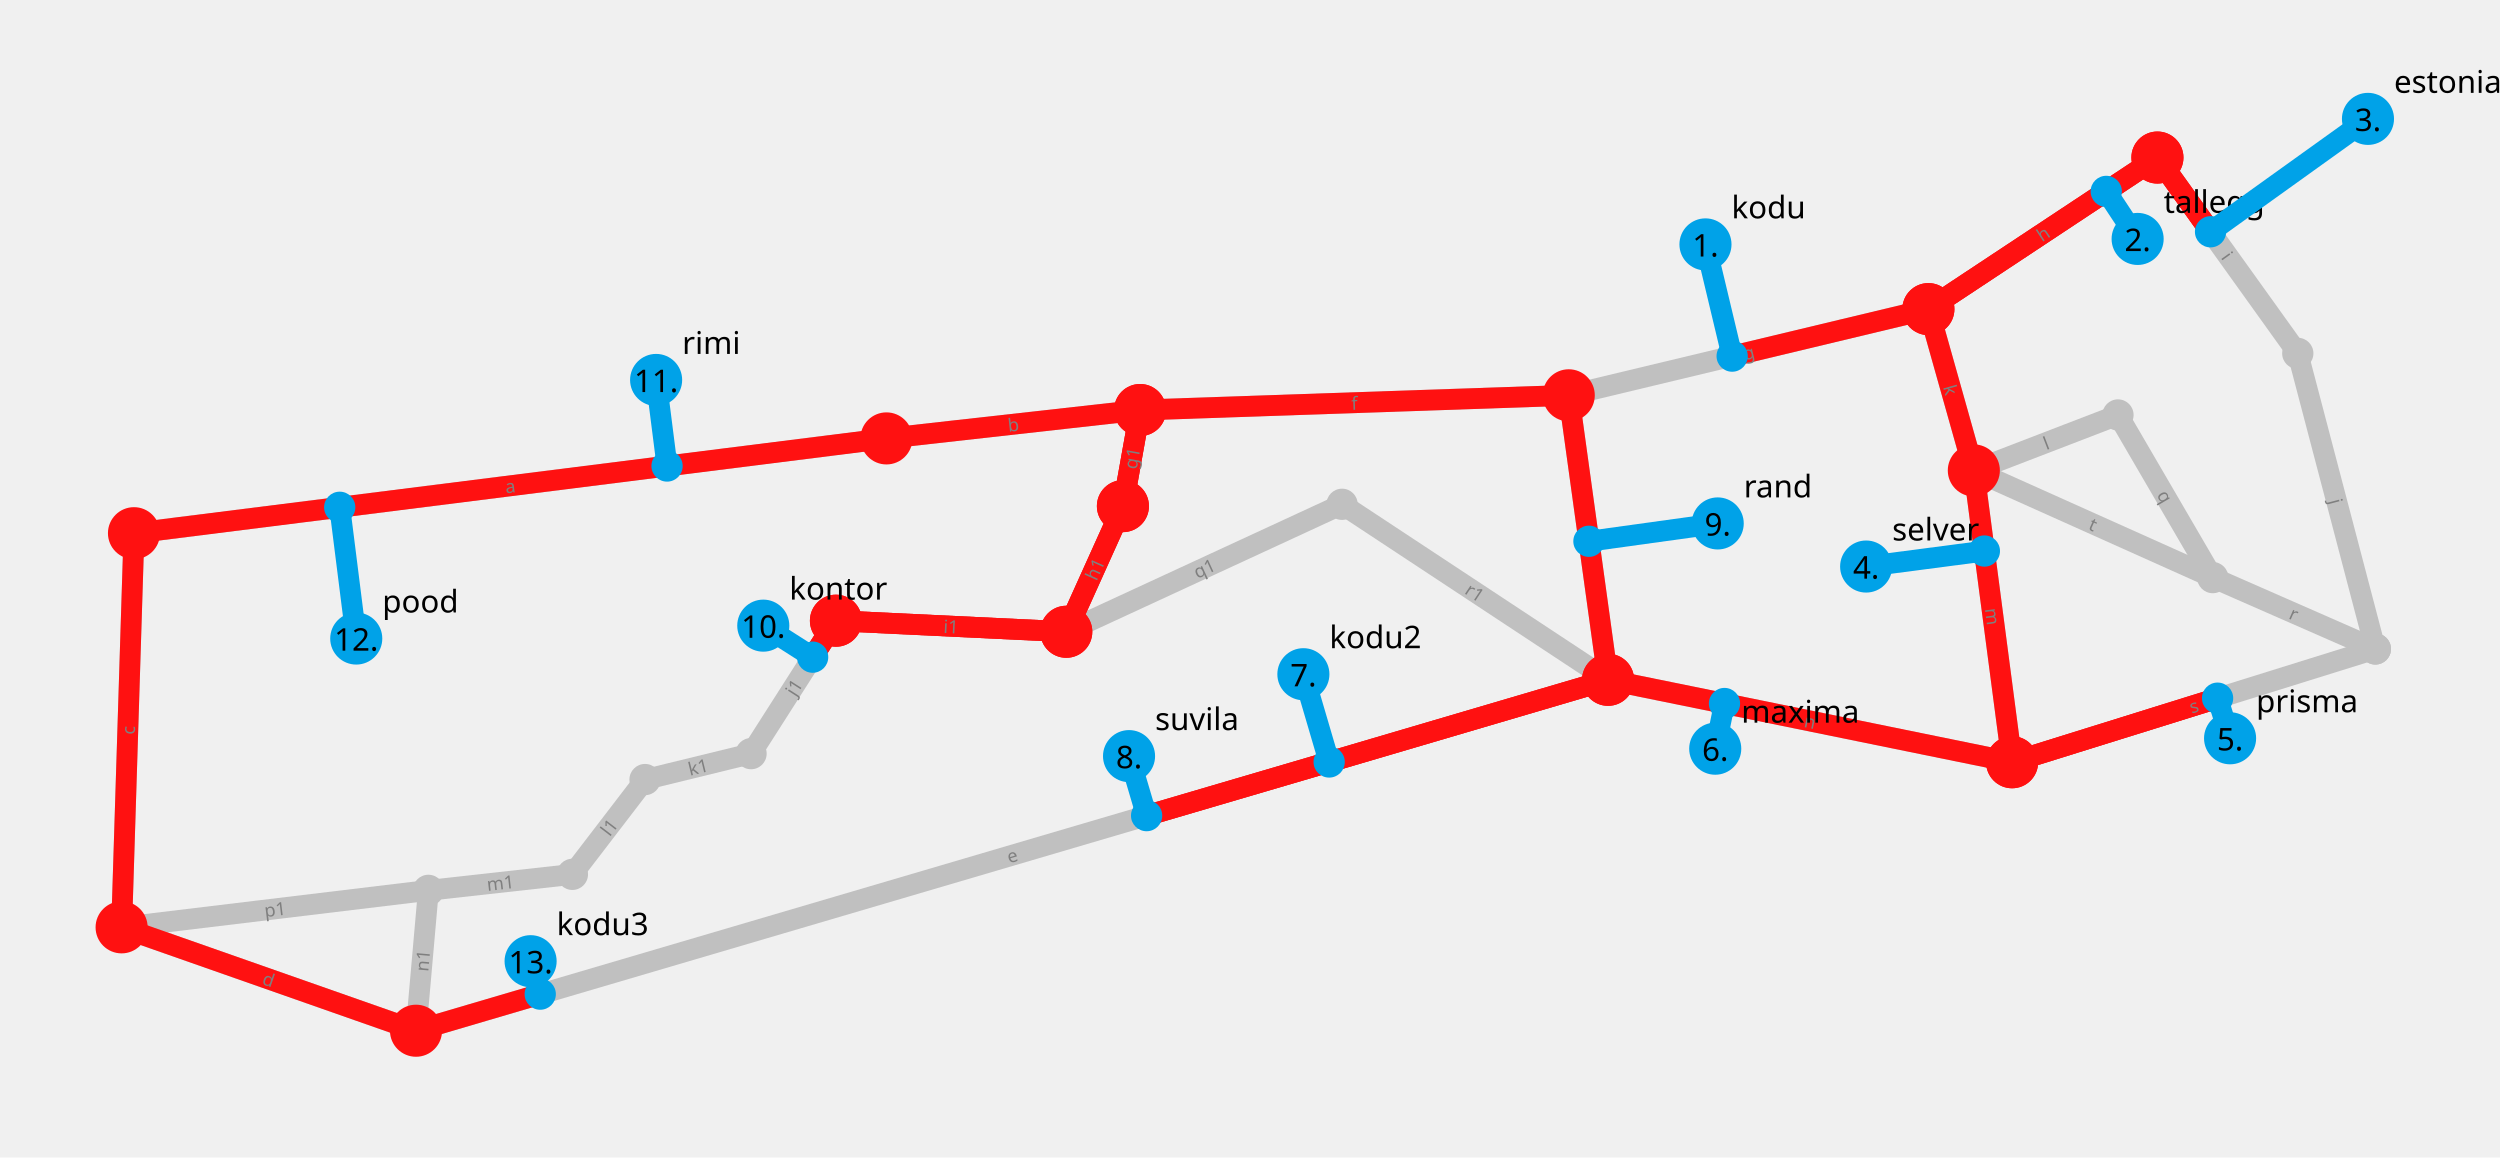
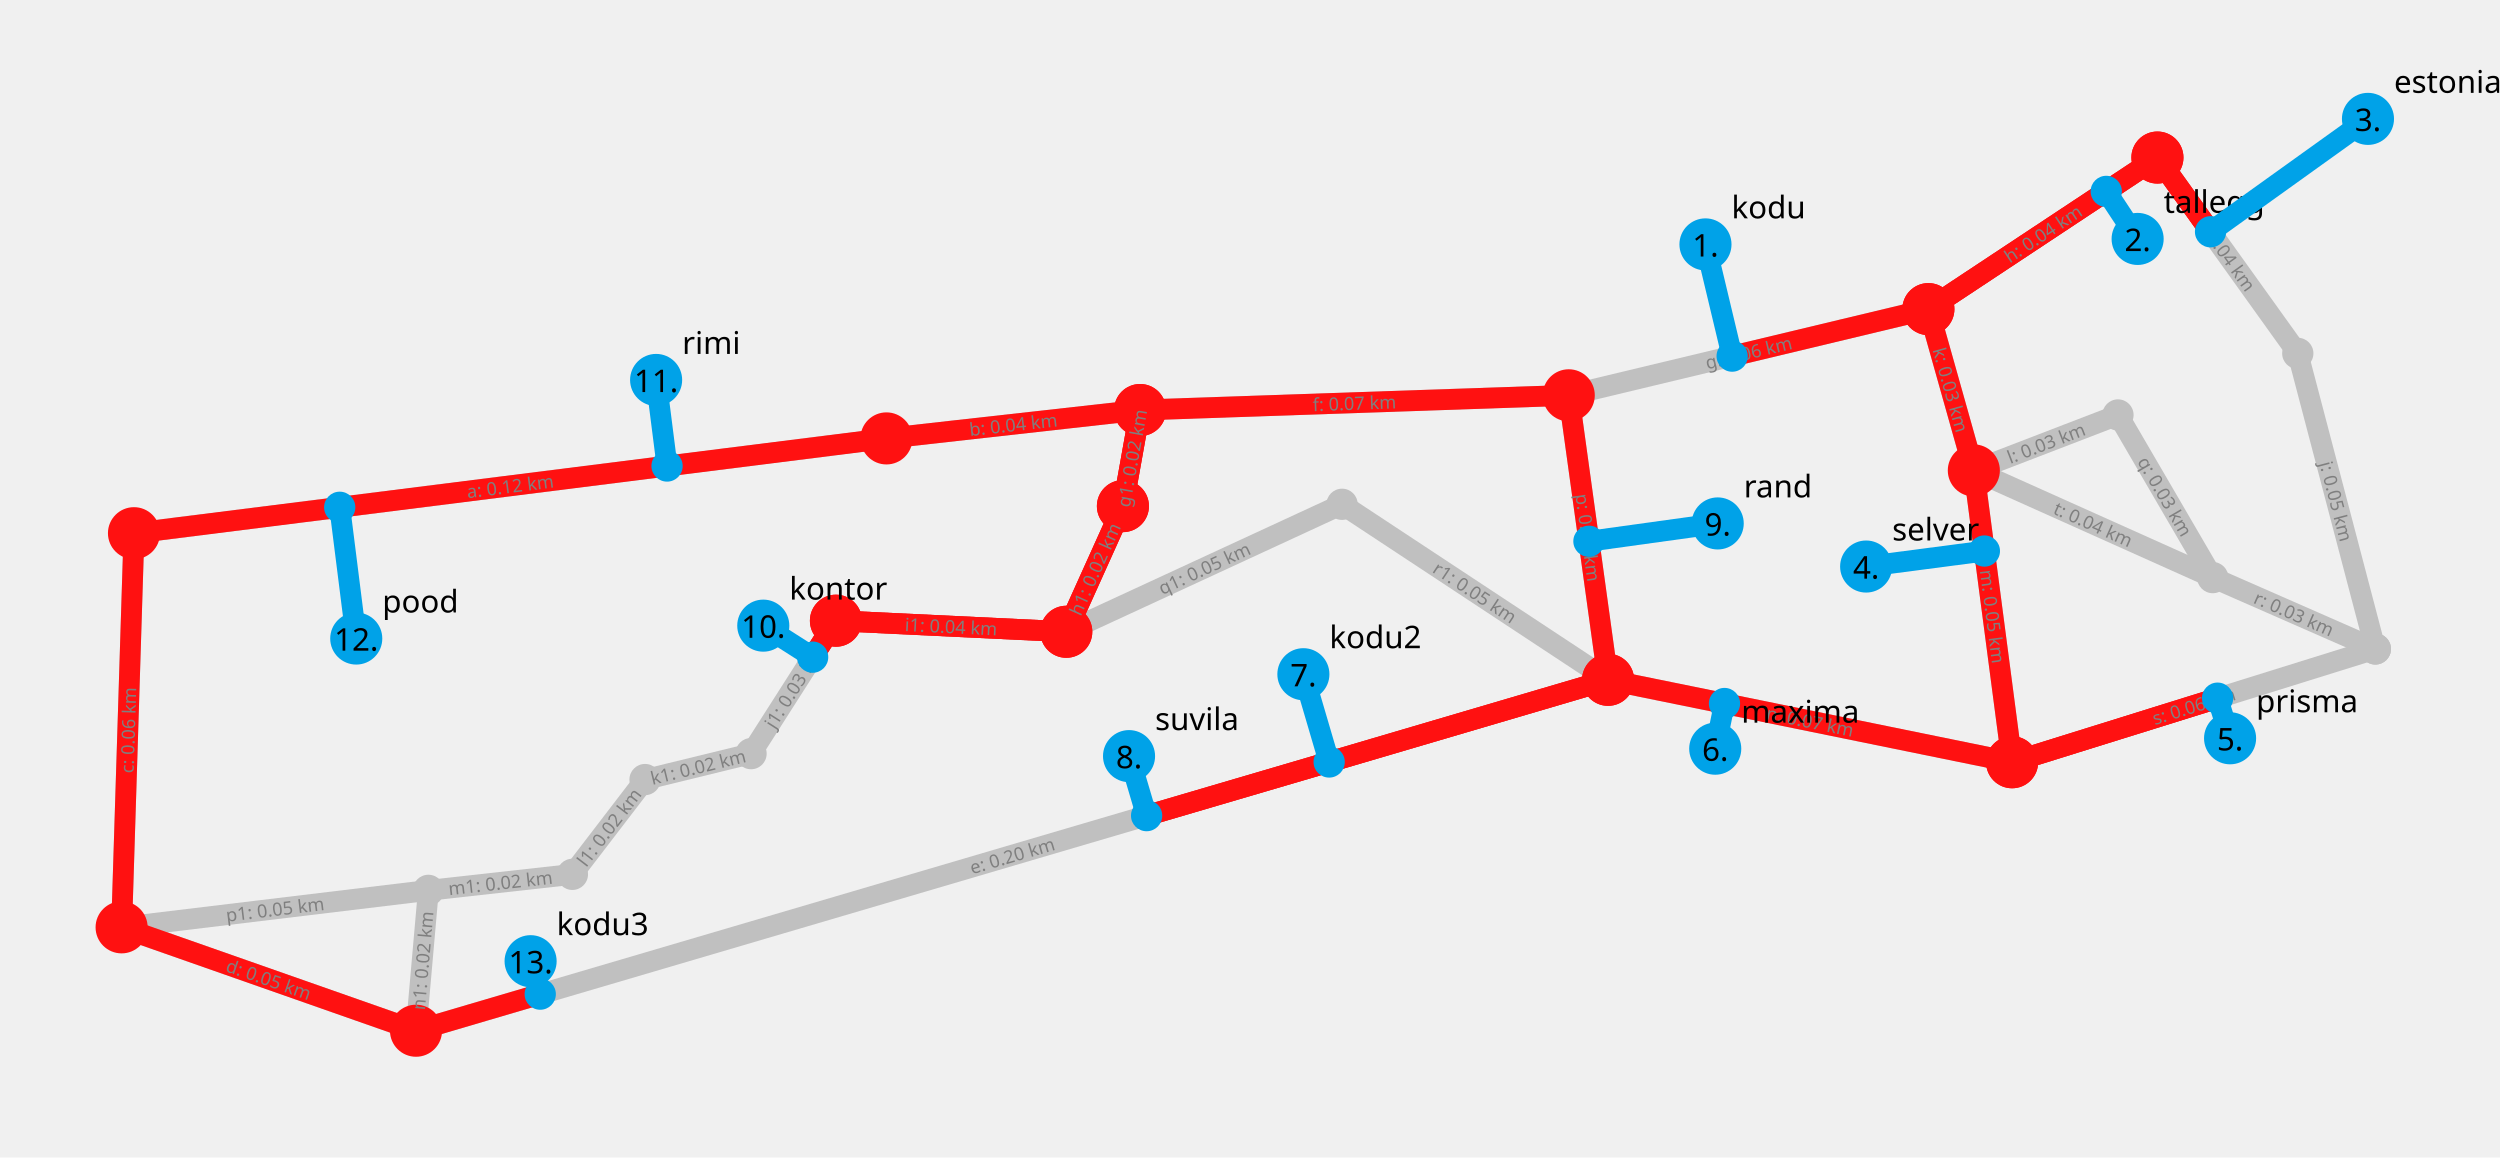
<svg xmlns="http://www.w3.org/2000/svg" version="1.1" width="1920" height="889" viewBox="-747 -340 1920 889" font-family="Hermit">
  <rect x="-747" y="-340" width="100%" height="100%" fill="rgb(240, 240, 240)" />
  <line x1="128.6" y1="-25.1" x2="457.8" y2="-36.4" style="stroke:rgb(192, 192, 192);stroke-width:16" />
  <circle cx="128.6" cy="-25.1" r="12" fill="rgb(192, 192, 192)" />
  <circle cx="457.8" cy="-36.4" r="12" fill="rgb(192, 192, 192)" />
  <line x1="457.8" y1="-36.4" x2="734.0" y2="-102.6" style="stroke:rgb(192, 192, 192);stroke-width:16" />
  <circle cx="734.0" cy="-102.6" r="12" fill="rgb(192, 192, 192)" />
  <line x1="734.0" y1="-102.6" x2="909.9" y2="-219.0" style="stroke:rgb(192, 192, 192);stroke-width:16" />
  <circle cx="909.9" cy="-219.0" r="12" fill="rgb(192, 192, 192)" />
  <line x1="909.9" y1="-219.0" x2="1017.7" y2="-68.6" style="stroke:rgb(192, 192, 192);stroke-width:16" />
  <circle cx="1017.7" cy="-68.6" r="12" fill="rgb(192, 192, 192)" />
  <line x1="1017.7" y1="-68.6" x2="1077.3" y2="158.4" style="stroke:rgb(192, 192, 192);stroke-width:16" />
  <circle cx="1077.3" cy="158.4" r="12" fill="rgb(192, 192, 192)" />
  <line x1="734.0" y1="-102.6" x2="768.9" y2="21.3" style="stroke:rgb(192, 192, 192);stroke-width:16" />
  <circle cx="768.9" cy="21.3" r="12" fill="rgb(192, 192, 192)" />
  <line x1="768.9" y1="21.3" x2="879.6" y2="-21.3" style="stroke:rgb(192, 192, 192);stroke-width:16" />
  <circle cx="879.6" cy="-21.3" r="12" fill="rgb(192, 192, 192)" />
  <line x1="768.9" y1="21.3" x2="798.3" y2="245.4" style="stroke:rgb(192, 192, 192);stroke-width:16" />
  <circle cx="798.3" cy="245.4" r="12" fill="rgb(192, 192, 192)" />
  <line x1="798.3" y1="245.4" x2="488.0" y2="182.1" style="stroke:rgb(192, 192, 192);stroke-width:16" />
  <circle cx="488.0" cy="182.1" r="12" fill="rgb(192, 192, 192)" />
  <line x1="488.0" y1="182.1" x2="457.8" y2="-36.4" style="stroke:rgb(192, 192, 192);stroke-width:16" />
  <circle cx="457.8" cy="-36.4" r="12" fill="rgb(192, 192, 192)" />
  <line x1="879.6" y1="-21.3" x2="952.4" y2="103.6" style="stroke:rgb(192, 192, 192);stroke-width:16" />
  <circle cx="952.4" cy="103.6" r="12" fill="rgb(192, 192, 192)" />
  <line x1="952.4" y1="103.6" x2="1077.3" y2="158.4" style="stroke:rgb(192, 192, 192);stroke-width:16" />
  <circle cx="1077.3" cy="158.4" r="12" fill="rgb(192, 192, 192)" />
  <line x1="1077.3" y1="158.4" x2="798.3" y2="245.4" style="stroke:rgb(192, 192, 192);stroke-width:16" />
  <circle cx="798.3" cy="245.4" r="12" fill="rgb(192, 192, 192)" />
  <line x1="952.4" y1="103.6" x2="768.9" y2="21.3" style="stroke:rgb(192, 192, 192);stroke-width:16" />
  <circle cx="768.9" cy="21.3" r="12" fill="rgb(192, 192, 192)" />
  <line x1="-644.1" y1="69.5" x2="-66.2" y2="-3.3" style="stroke:rgb(192, 192, 192);stroke-width:16" />
  <circle cx="-66.2" cy="-3.3" r="12" fill="rgb(192, 192, 192)" />
  <line x1="-66.2" y1="-3.3" x2="128.6" y2="-25.1" style="stroke:rgb(192, 192, 192);stroke-width:16" />
  <circle cx="128.6" cy="-25.1" r="12" fill="rgb(192, 192, 192)" />
  <line x1="-653.6" y1="372.2" x2="-644.1" y2="69.5" style="stroke:rgb(192, 192, 192);stroke-width:16" />
  <circle cx="-644.1" cy="69.5" r="12" fill="rgb(192, 192, 192)" />
  <line x1="-653.6" y1="372.2" x2="-427.5" y2="451.6" style="stroke:rgb(192, 192, 192);stroke-width:16" />
  <circle cx="-427.5" cy="451.6" r="12" fill="rgb(192, 192, 192)" />
  <line x1="-427.5" y1="451.6" x2="488.0" y2="182.1" style="stroke:rgb(192, 192, 192);stroke-width:16" />
  <circle cx="488.0" cy="182.1" r="12" fill="rgb(192, 192, 192)" />
  <line x1="128.6" y1="-25.1" x2="115.4" y2="48.7" style="stroke:rgb(192, 192, 192);stroke-width:16" />
  <circle cx="115.4" cy="48.7" r="12" fill="rgb(192, 192, 192)" />
  <line x1="71.9" y1="145.2" x2="115.4" y2="48.7" style="stroke:rgb(192, 192, 192);stroke-width:16" />
  <circle cx="115.4" cy="48.7" r="12" fill="rgb(192, 192, 192)" />
  <line x1="-105.0" y1="136.7" x2="71.9" y2="145.2" style="stroke:rgb(192, 192, 192);stroke-width:16" />
  <circle cx="71.9" cy="145.2" r="12" fill="rgb(192, 192, 192)" />
  <line x1="-105.0" y1="136.7" x2="-170.2" y2="238.8" style="stroke:rgb(192, 192, 192);stroke-width:16" />
  <circle cx="-170.2" cy="238.8" r="12" fill="rgb(192, 192, 192)" />
  <line x1="-170.2" y1="238.8" x2="-251.6" y2="258.7" style="stroke:rgb(192, 192, 192);stroke-width:16" />
  <circle cx="-251.6" cy="258.7" r="12" fill="rgb(192, 192, 192)" />
  <line x1="-251.6" y1="258.7" x2="-307.4" y2="331.5" style="stroke:rgb(192, 192, 192);stroke-width:16" />
  <circle cx="-307.4" cy="331.5" r="12" fill="rgb(192, 192, 192)" />
  <line x1="-307.4" y1="331.5" x2="-418.0" y2="343.8" style="stroke:rgb(192, 192, 192);stroke-width:16" />
  <circle cx="-418.0" cy="343.8" r="12" fill="rgb(192, 192, 192)" />
  <line x1="-418.0" y1="343.8" x2="-427.5" y2="451.6" style="stroke:rgb(192, 192, 192);stroke-width:16" />
  <circle cx="-427.5" cy="451.6" r="12" fill="rgb(192, 192, 192)" />
  <line x1="-418.0" y1="343.8" x2="-653.6" y2="372.2" style="stroke:rgb(192, 192, 192);stroke-width:16" />
  <circle cx="-653.6" cy="372.2" r="12" fill="rgb(192, 192, 192)" />
  <line x1="71.9" y1="145.2" x2="283.7" y2="47.3" style="stroke:rgb(192, 192, 192);stroke-width:16" />
  <circle cx="283.7" cy="47.3" r="12" fill="rgb(192, 192, 192)" />
  <line x1="283.7" y1="47.3" x2="488.0" y2="182.1" style="stroke:rgb(192, 192, 192);stroke-width:16" />
  <circle cx="488.0" cy="182.1" r="12" fill="rgb(192, 192, 192)" />
  <line x1="583.3" y1="-66.5" x2="734.0" y2="-102.6" style="stroke:rgb(255, 17, 17);stroke-width:16" />
  <circle cx="734.0" cy="-102.6" r="20" fill="rgb(255, 17, 17)" />
  <line x1="734.0" y1="-102.6" x2="870.6" y2="-193.0" style="stroke:rgb(255, 17, 17);stroke-width:16" />
  <line x1="870.6" y1="-193.0" x2="909.9" y2="-219.0" style="stroke:rgb(255, 17, 17);stroke-width:16" />
  <circle cx="909.9" cy="-219.0" r="20" fill="rgb(255, 17, 17)" />
  <line x1="909.9" y1="-219.0" x2="950.7" y2="-162.0" style="stroke:rgb(255, 17, 17);stroke-width:16" />
  <line x1="950.7" y1="-162.0" x2="909.9" y2="-219.0" style="stroke:rgb(255, 17, 17);stroke-width:16" />
  <circle cx="909.9" cy="-219.0" r="20" fill="rgb(255, 17, 17)" />
  <line x1="909.9" y1="-219.0" x2="870.6" y2="-193.0" style="stroke:rgb(255, 17, 17);stroke-width:16" />
  <line x1="870.6" y1="-193.0" x2="734.0" y2="-102.6" style="stroke:rgb(255, 17, 17);stroke-width:16" />
  <circle cx="734.0" cy="-102.6" r="20" fill="rgb(255, 17, 17)" />
  <line x1="734.0" y1="-102.6" x2="768.9" y2="21.3" style="stroke:rgb(255, 17, 17);stroke-width:16" />
  <circle cx="768.9" cy="21.3" r="20" fill="rgb(255, 17, 17)" />
  <line x1="768.9" y1="21.3" x2="777.0" y2="83.2" style="stroke:rgb(255, 17, 17);stroke-width:16" />
  <line x1="777.0" y1="83.2" x2="798.3" y2="245.4" style="stroke:rgb(255, 17, 17);stroke-width:16" />
  <circle cx="798.3" cy="245.4" r="20" fill="rgb(255, 17, 17)" />
  <line x1="798.3" y1="245.4" x2="956.1" y2="196.2" style="stroke:rgb(255, 17, 17);stroke-width:16" />
  <line x1="956.1" y1="196.2" x2="798.3" y2="245.4" style="stroke:rgb(255, 17, 17);stroke-width:16" />
  <circle cx="798.3" cy="245.4" r="20" fill="rgb(255, 17, 17)" />
  <line x1="798.3" y1="245.4" x2="577.4" y2="200.3" style="stroke:rgb(255, 17, 17);stroke-width:16" />
  <line x1="577.4" y1="200.3" x2="488.0" y2="182.1" style="stroke:rgb(255, 17, 17);stroke-width:16" />
  <circle cx="488.0" cy="182.1" r="20" fill="rgb(255, 17, 17)" />
  <line x1="488.0" y1="182.1" x2="273.8" y2="245.2" style="stroke:rgb(255, 17, 17);stroke-width:16" />
  <line x1="273.8" y1="245.2" x2="133.6" y2="286.4" style="stroke:rgb(255, 17, 17);stroke-width:16" />
  <line x1="133.6" y1="286.4" x2="273.8" y2="245.2" style="stroke:rgb(255, 17, 17);stroke-width:16" />
  <line x1="273.8" y1="245.2" x2="488.0" y2="182.1" style="stroke:rgb(255, 17, 17);stroke-width:16" />
  <circle cx="488.0" cy="182.1" r="20" fill="rgb(255, 17, 17)" />
  <line x1="488.0" y1="182.1" x2="473.3" y2="75.7" style="stroke:rgb(255, 17, 17);stroke-width:16" />
  <line x1="473.3" y1="75.7" x2="457.8" y2="-36.4" style="stroke:rgb(255, 17, 17);stroke-width:16" />
  <circle cx="457.8" cy="-36.4" r="20" fill="rgb(255, 17, 17)" />
  <line x1="457.8" y1="-36.4" x2="128.6" y2="-25.1" style="stroke:rgb(255, 17, 17);stroke-width:16" />
  <circle cx="128.6" cy="-25.1" r="20" fill="rgb(255, 17, 17)" />
  <line x1="128.6" y1="-25.1" x2="115.4" y2="48.7" style="stroke:rgb(255, 17, 17);stroke-width:16" />
  <circle cx="115.4" cy="48.7" r="20" fill="rgb(255, 17, 17)" />
  <line x1="115.4" y1="48.7" x2="71.9" y2="145.2" style="stroke:rgb(255, 17, 17);stroke-width:16" />
  <circle cx="71.9" cy="145.2" r="20" fill="rgb(255, 17, 17)" />
  <line x1="71.9" y1="145.2" x2="-105.0" y2="136.7" style="stroke:rgb(255, 17, 17);stroke-width:16" />
  <circle cx="-105.0" cy="136.7" r="20" fill="rgb(255, 17, 17)" />
  <line x1="-105.0" y1="136.7" x2="-122.9" y2="164.7" style="stroke:rgb(255, 17, 17);stroke-width:16" />
  <line x1="-122.9" y1="164.7" x2="-105.0" y2="136.7" style="stroke:rgb(255, 17, 17);stroke-width:16" />
  <circle cx="-105.0" cy="136.7" r="20" fill="rgb(255, 17, 17)" />
  <line x1="-105.0" y1="136.7" x2="71.9" y2="145.2" style="stroke:rgb(255, 17, 17);stroke-width:16" />
  <circle cx="71.9" cy="145.2" r="20" fill="rgb(255, 17, 17)" />
  <line x1="71.9" y1="145.2" x2="115.4" y2="48.7" style="stroke:rgb(255, 17, 17);stroke-width:16" />
  <circle cx="115.4" cy="48.7" r="20" fill="rgb(255, 17, 17)" />
  <line x1="115.4" y1="48.7" x2="128.6" y2="-25.1" style="stroke:rgb(255, 17, 17);stroke-width:16" />
  <circle cx="128.6" cy="-25.1" r="20" fill="rgb(255, 17, 17)" />
  <line x1="128.6" y1="-25.1" x2="-66.2" y2="-3.3" style="stroke:rgb(255, 17, 17);stroke-width:16" />
  <circle cx="-66.2" cy="-3.3" r="20" fill="rgb(255, 17, 17)" />
  <line x1="-66.2" y1="-3.3" x2="-234.7" y2="17.9" style="stroke:rgb(255, 17, 17);stroke-width:16" />
  <line x1="-234.7" y1="17.9" x2="-486.1" y2="49.6" style="stroke:rgb(255, 17, 17);stroke-width:16" />
  <line x1="-486.1" y1="49.6" x2="-644.1" y2="69.5" style="stroke:rgb(255, 17, 17);stroke-width:16" />
  <circle cx="-644.1" cy="69.5" r="20" fill="rgb(255, 17, 17)" />
  <line x1="-644.1" y1="69.5" x2="-653.6" y2="372.2" style="stroke:rgb(255, 17, 17);stroke-width:16" />
  <circle cx="-653.6" cy="372.2" r="20" fill="rgb(255, 17, 17)" />
  <line x1="-653.6" y1="372.2" x2="-427.5" y2="451.6" style="stroke:rgb(255, 17, 17);stroke-width:16" />
  <circle cx="-427.5" cy="451.6" r="20" fill="rgb(255, 17, 17)" />
  <line x1="-427.5" y1="451.6" x2="-332.1" y2="423.5" style="stroke:rgb(255, 17, 17);stroke-width:16" />
-   <text font-size="14" dominant-baseline="central" text-anchor="middle" fill="rgb(127, 127, 127)" transform="translate(293.2, -30.7) rotate(-1.97493)">f</text>
-   <text font-size="14" dominant-baseline="central" text-anchor="middle" fill="rgb(127, 127, 127)" transform="translate(595.9, -69.5) rotate(-13.4809)">g</text>
-   <text font-size="14" dominant-baseline="central" text-anchor="middle" fill="rgb(127, 127, 127)" transform="translate(821.9, -160.8) rotate(-33.4763)">h</text>
-   <text font-size="14" dominant-baseline="central" text-anchor="middle" fill="rgb(127, 127, 127)" transform="translate(963.8, -143.8) rotate(54.3602)">i</text>
-   <text font-size="14" dominant-baseline="central" text-anchor="middle" fill="rgb(127, 127, 127)" transform="translate(1047.5, 44.9) rotate(75.2917)">j</text>
-   <text font-size="14" dominant-baseline="central" text-anchor="middle" fill="rgb(127, 127, 127)" transform="translate(751.4, -40.7) rotate(74.228)">k</text>
-   <text font-size="14" dominant-baseline="central" text-anchor="middle" fill="rgb(127, 127, 127)" transform="translate(824.3, -0.0) rotate(-21.0375)">l</text>
-   <text font-size="14" dominant-baseline="central" text-anchor="middle" fill="rgb(127, 127, 127)" transform="translate(783.6, 133.4) rotate(82.5479)">m</text>
-   <text font-size="14" dominant-baseline="central" text-anchor="middle" fill="rgb(127, 127, 127)" transform="translate(643.2, 213.8) rotate(11.5449)">n</text>
-   <text font-size="14" dominant-baseline="central" text-anchor="middle" fill="rgb(127, 127, 127)" transform="translate(472.9, 72.8) rotate(82.1131)">p</text>
-   <text font-size="14" dominant-baseline="central" text-anchor="middle" fill="rgb(127, 127, 127)" transform="translate(916.0, 41.1) rotate(59.7436)">q</text>
-   <text font-size="14" dominant-baseline="central" text-anchor="middle" fill="rgb(127, 127, 127)" transform="translate(1014.9, 131.0) rotate(23.7204)">r</text>
-   <text font-size="14" dominant-baseline="central" text-anchor="middle" fill="rgb(127, 127, 127)" transform="translate(937.8, 201.9) rotate(-17.3208)">s</text>
-   <text font-size="14" dominant-baseline="central" text-anchor="middle" fill="rgb(127, 127, 127)" transform="translate(860.7, 62.4) rotate(24.154)">t</text>
-   <text font-size="14" dominant-baseline="central" text-anchor="middle" fill="rgb(127, 127, 127)" transform="translate(-355.2, 33.1) rotate(-7.18272)">a</text>
-   <text font-size="14" dominant-baseline="central" text-anchor="middle" fill="rgb(127, 127, 127)" transform="translate(31.2, -14.2) rotate(-6.37072)">b</text>
-   <text font-size="14" dominant-baseline="central" text-anchor="middle" fill="rgb(127, 127, 127)" transform="translate(-648.8, 220.8) rotate(-88.2101)">c</text>
-   <text font-size="14" dominant-baseline="central" text-anchor="middle" fill="rgb(127, 127, 127)" transform="translate(-540.5, 411.9) rotate(19.3648)">d</text>
-   <text font-size="14" dominant-baseline="central" text-anchor="middle" fill="rgb(127, 127, 127)" transform="translate(30.3, 316.8) rotate(-16.4056)">e</text>
-   <text font-size="14" dominant-baseline="central" text-anchor="middle" fill="rgb(127, 127, 127)" transform="translate(122.0, 11.8) rotate(-79.8245)">g1</text>
-   <text font-size="14" dominant-baseline="central" text-anchor="middle" fill="rgb(127, 127, 127)" transform="translate(93.6, 96.9) rotate(-65.7256)">h1</text>
-   <text font-size="14" dominant-baseline="central" text-anchor="middle" fill="rgb(127, 127, 127)" transform="translate(-16.6, 140.9) rotate(2.75543)">i1</text>
-   <text font-size="14" dominant-baseline="central" text-anchor="middle" fill="rgb(127, 127, 127)" transform="translate(-137.6, 187.7) rotate(-57.4259)">j1</text>
-   <text font-size="14" dominant-baseline="central" text-anchor="middle" fill="rgb(127, 127, 127)" transform="translate(-210.9, 248.7) rotate(-13.7223)">k1</text>
-   <text font-size="14" dominant-baseline="central" text-anchor="middle" fill="rgb(127, 127, 127)" transform="translate(-279.5, 295.1) rotate(-52.5394)">l1</text>
-   <text font-size="14" dominant-baseline="central" text-anchor="middle" fill="rgb(127, 127, 127)" transform="translate(-362.7, 337.7) rotate(-6.34019)">m1</text>
-   <text font-size="14" dominant-baseline="central" text-anchor="middle" fill="rgb(127, 127, 127)" transform="translate(-422.8, 397.7) rotate(-84.9869)">n1</text>
-   <text font-size="14" dominant-baseline="central" text-anchor="middle" fill="rgb(127, 127, 127)" transform="translate(-535.8, 358.0) rotate(-6.86999)">p1</text>
-   <text font-size="14" dominant-baseline="central" text-anchor="middle" fill="rgb(127, 127, 127)" transform="translate(177.8, 96.2) rotate(-24.7995)">q1</text>
-   <text font-size="14" dominant-baseline="central" text-anchor="middle" fill="rgb(127, 127, 127)" transform="translate(385.9, 114.7) rotate(33.4137)">r1</text>
+   <text font-size="14" dominant-baseline="central" text-anchor="middle" fill="rgb(127, 127, 127)" transform="translate(293.2, -30.7) rotate(-1.97493)">f: 0.07 km</text>
+   <text font-size="14" dominant-baseline="central" text-anchor="middle" fill="rgb(127, 127, 127)" transform="translate(595.9, -69.5) rotate(-13.4809)">g: 0.06 km</text>
+   <text font-size="14" dominant-baseline="central" text-anchor="middle" fill="rgb(127, 127, 127)" transform="translate(821.9, -160.8) rotate(-33.4763)">h: 0.04 km</text>
+   <text font-size="14" dominant-baseline="central" text-anchor="middle" fill="rgb(127, 127, 127)" transform="translate(963.8, -143.8) rotate(54.3602)">i: 0.04 km</text>
+   <text font-size="14" dominant-baseline="central" text-anchor="middle" fill="rgb(127, 127, 127)" transform="translate(1047.5, 44.9) rotate(75.2917)">j: 0.05 km</text>
+   <text font-size="14" dominant-baseline="central" text-anchor="middle" fill="rgb(127, 127, 127)" transform="translate(751.4, -40.7) rotate(74.228)">k: 0.03 km</text>
+   <text font-size="14" dominant-baseline="central" text-anchor="middle" fill="rgb(127, 127, 127)" transform="translate(824.3, -0.0) rotate(-21.0375)">l: 0.03 km</text>
+   <text font-size="14" dominant-baseline="central" text-anchor="middle" fill="rgb(127, 127, 127)" transform="translate(783.6, 133.4) rotate(82.5479)">m: 0.05 km</text>
+   <text font-size="14" dominant-baseline="central" text-anchor="middle" fill="rgb(127, 127, 127)" transform="translate(643.2, 213.8) rotate(11.5449)">n: 0.07 km</text>
+   <text font-size="14" dominant-baseline="central" text-anchor="middle" fill="rgb(127, 127, 127)" transform="translate(472.9, 72.8) rotate(82.1131)">p: 0.05 km</text>
+   <text font-size="14" dominant-baseline="central" text-anchor="middle" fill="rgb(127, 127, 127)" transform="translate(916.0, 41.1) rotate(59.7436)">q: 0.03 km</text>
+   <text font-size="14" dominant-baseline="central" text-anchor="middle" fill="rgb(127, 127, 127)" transform="translate(1014.9, 131.0) rotate(23.7204)">r: 0.03 km</text>
+   <text font-size="14" dominant-baseline="central" text-anchor="middle" fill="rgb(127, 127, 127)" transform="translate(937.8, 201.9) rotate(-17.3208)">s: 0.06 km</text>
+   <text font-size="14" dominant-baseline="central" text-anchor="middle" fill="rgb(127, 127, 127)" transform="translate(860.7, 62.4) rotate(24.154)">t: 0.04 km</text>
+   <text font-size="14" dominant-baseline="central" text-anchor="middle" fill="rgb(127, 127, 127)" transform="translate(-355.2, 33.1) rotate(-7.18272)">a: 0.12 km</text>
+   <text font-size="14" dominant-baseline="central" text-anchor="middle" fill="rgb(127, 127, 127)" transform="translate(31.2, -14.2) rotate(-6.37072)">b: 0.04 km</text>
+   <text font-size="14" dominant-baseline="central" text-anchor="middle" fill="rgb(127, 127, 127)" transform="translate(-648.8, 220.8) rotate(-88.2101)">c: 0.06 km</text>
+   <text font-size="14" dominant-baseline="central" text-anchor="middle" fill="rgb(127, 127, 127)" transform="translate(-540.5, 411.9) rotate(19.3648)">d: 0.05 km</text>
+   <text font-size="14" dominant-baseline="central" text-anchor="middle" fill="rgb(127, 127, 127)" transform="translate(30.3, 316.8) rotate(-16.4056)">e: 0.20 km</text>
+   <text font-size="14" dominant-baseline="central" text-anchor="middle" fill="rgb(127, 127, 127)" transform="translate(122.0, 11.8) rotate(-79.8245)">g1: 0.02 km</text>
+   <text font-size="14" dominant-baseline="central" text-anchor="middle" fill="rgb(127, 127, 127)" transform="translate(93.6, 96.9) rotate(-65.7256)">h1: 0.02 km</text>
+   <text font-size="14" dominant-baseline="central" text-anchor="middle" fill="rgb(127, 127, 127)" transform="translate(-16.6, 140.9) rotate(2.75543)">i1: 0.04 km</text>
+   <text font-size="14" dominant-baseline="central" text-anchor="middle" fill="rgb(127, 127, 127)" transform="translate(-137.6, 187.7) rotate(-57.4259)">j1: 0.03 km</text>
+   <text font-size="14" dominant-baseline="central" text-anchor="middle" fill="rgb(127, 127, 127)" transform="translate(-210.9, 248.7) rotate(-13.7223)">k1: 0.02 km</text>
+   <text font-size="14" dominant-baseline="central" text-anchor="middle" fill="rgb(127, 127, 127)" transform="translate(-279.5, 295.1) rotate(-52.5394)">l1: 0.02 km</text>
+   <text font-size="14" dominant-baseline="central" text-anchor="middle" fill="rgb(127, 127, 127)" transform="translate(-362.7, 337.7) rotate(-6.34019)">m1: 0.02 km</text>
+   <text font-size="14" dominant-baseline="central" text-anchor="middle" fill="rgb(127, 127, 127)" transform="translate(-422.8, 397.7) rotate(-84.9869)">n1: 0.02 km</text>
+   <text font-size="14" dominant-baseline="central" text-anchor="middle" fill="rgb(127, 127, 127)" transform="translate(-535.8, 358.0) rotate(-6.86999)">p1: 0.05 km</text>
+   <text font-size="14" dominant-baseline="central" text-anchor="middle" fill="rgb(127, 127, 127)" transform="translate(177.8, 96.2) rotate(-24.7995)">q1: 0.05 km</text>
+   <text font-size="14" dominant-baseline="central" text-anchor="middle" fill="rgb(127, 127, 127)" transform="translate(385.9, 114.7) rotate(33.4137)">r1: 0.05 km</text>
  <line x1="583.3" y1="-66.5" x2="562.8" y2="-152.3" style="stroke:rgb(0, 162, 232);stroke-width:16" />
  <circle cx="583.3" cy="-66.5" r="12" fill="rgb(0, 162, 232)" />
  <circle cx="562.8" cy="-152.3" r="20" fill="rgb(0, 162, 232)" />
  <text x="582.8" y="-172.3" font-size="24" text-anchor="start" fill="black">kodu</text>
  <text x="562.8" y="-152.3" font-size="24" dominant-baseline="central" text-anchor="middle" fill="black">1.</text>
  <line x1="870.6" y1="-193.0" x2="894.7" y2="-156.5" style="stroke:rgb(0, 162, 232);stroke-width:16" />
  <circle cx="870.6" cy="-193.0" r="12" fill="rgb(0, 162, 232)" />
  <circle cx="894.7" cy="-156.5" r="20" fill="rgb(0, 162, 232)" />
  <text x="914.7" y="-176.5" font-size="24" text-anchor="start" fill="black">tallegg</text>
  <text x="894.7" y="-156.5" font-size="24" dominant-baseline="central" text-anchor="middle" fill="black">2.</text>
  <line x1="950.7" y1="-162.0" x2="1071.6" y2="-248.7" style="stroke:rgb(0, 162, 232);stroke-width:16" />
  <circle cx="950.7" cy="-162.0" r="12" fill="rgb(0, 162, 232)" />
  <circle cx="1071.6" cy="-248.7" r="20" fill="rgb(0, 162, 232)" />
  <text x="1091.6" y="-268.7" font-size="24" text-anchor="start" fill="black">estonia</text>
  <text x="1071.6" y="-248.7" font-size="24" dominant-baseline="central" text-anchor="middle" fill="black">3.</text>
  <line x1="777.0" y1="83.2" x2="686.2" y2="95.1" style="stroke:rgb(0, 162, 232);stroke-width:16" />
  <circle cx="777.0" cy="83.2" r="12" fill="rgb(0, 162, 232)" />
  <circle cx="686.2" cy="95.1" r="20" fill="rgb(0, 162, 232)" />
  <text x="706.2" y="75.1" font-size="24" text-anchor="start" fill="black">selver</text>
  <text x="686.2" y="95.1" font-size="24" dominant-baseline="central" text-anchor="middle" fill="black">4.</text>
  <line x1="956.1" y1="196.2" x2="965.7" y2="227.0" style="stroke:rgb(0, 162, 232);stroke-width:16" />
  <circle cx="956.1" cy="196.2" r="12" fill="rgb(0, 162, 232)" />
  <circle cx="965.7" cy="227.0" r="20" fill="rgb(0, 162, 232)" />
  <text x="985.7" y="207.0" font-size="24" text-anchor="start" fill="black">prisma</text>
  <text x="965.7" y="227.0" font-size="24" dominant-baseline="central" text-anchor="middle" fill="black">5.</text>
  <line x1="577.4" y1="200.3" x2="570.3" y2="235.0" style="stroke:rgb(0, 162, 232);stroke-width:16" />
  <circle cx="577.4" cy="200.3" r="12" fill="rgb(0, 162, 232)" />
  <circle cx="570.3" cy="235.0" r="20" fill="rgb(0, 162, 232)" />
  <text x="590.3" y="215.0" font-size="24" text-anchor="start" fill="black">maxima</text>
  <text x="570.3" y="235.0" font-size="24" dominant-baseline="central" text-anchor="middle" fill="black">6.</text>
  <line x1="273.8" y1="245.2" x2="254.0" y2="177.8" style="stroke:rgb(0, 162, 232);stroke-width:16" />
  <circle cx="273.8" cy="245.2" r="12" fill="rgb(0, 162, 232)" />
  <circle cx="254.0" cy="177.8" r="20" fill="rgb(0, 162, 232)" />
  <text x="274.0" y="157.8" font-size="24" text-anchor="start" fill="black">kodu2</text>
  <text x="254.0" y="177.8" font-size="24" dominant-baseline="central" text-anchor="middle" fill="black">7.</text>
  <line x1="133.6" y1="286.4" x2="120.1" y2="240.7" style="stroke:rgb(0, 162, 232);stroke-width:16" />
  <circle cx="133.6" cy="286.4" r="12" fill="rgb(0, 162, 232)" />
  <circle cx="120.1" cy="240.7" r="20" fill="rgb(0, 162, 232)" />
  <text x="140.1" y="220.7" font-size="24" text-anchor="start" fill="black">suvila</text>
  <text x="120.1" y="240.7" font-size="24" dominant-baseline="central" text-anchor="middle" fill="black">8.</text>
  <line x1="473.3" y1="75.7" x2="572.2" y2="62.0" style="stroke:rgb(0, 162, 232);stroke-width:16" />
  <circle cx="473.3" cy="75.7" r="12" fill="rgb(0, 162, 232)" />
  <circle cx="572.2" cy="62.0" r="20" fill="rgb(0, 162, 232)" />
  <text x="592.2" y="42.0" font-size="24" text-anchor="start" fill="black">rand</text>
  <text x="572.2" y="62.0" font-size="24" dominant-baseline="central" text-anchor="middle" fill="black">9.</text>
  <line x1="-122.9" y1="164.7" x2="-160.8" y2="140.5" style="stroke:rgb(0, 162, 232);stroke-width:16" />
  <circle cx="-122.9" cy="164.7" r="12" fill="rgb(0, 162, 232)" />
  <circle cx="-160.8" cy="140.5" r="20" fill="rgb(0, 162, 232)" />
  <text x="-140.8" y="120.5" font-size="24" text-anchor="start" fill="black">kontor</text>
  <text x="-160.8" y="140.5" font-size="24" dominant-baseline="central" text-anchor="middle" fill="black">10.</text>
  <line x1="-234.7" y1="17.9" x2="-243.1" y2="-48.2" style="stroke:rgb(0, 162, 232);stroke-width:16" />
  <circle cx="-234.7" cy="17.9" r="12" fill="rgb(0, 162, 232)" />
  <circle cx="-243.1" cy="-48.2" r="20" fill="rgb(0, 162, 232)" />
  <text x="-223.1" y="-68.2" font-size="24" text-anchor="start" fill="black">rimi</text>
  <text x="-243.1" y="-48.2" font-size="24" dominant-baseline="central" text-anchor="middle" fill="black">11.</text>
  <line x1="-486.1" y1="49.6" x2="-473.4" y2="150.4" style="stroke:rgb(0, 162, 232);stroke-width:16" />
  <circle cx="-486.1" cy="49.6" r="12" fill="rgb(0, 162, 232)" />
  <circle cx="-473.4" cy="150.4" r="20" fill="rgb(0, 162, 232)" />
  <text x="-453.4" y="130.4" font-size="24" text-anchor="start" fill="black">pood</text>
  <text x="-473.4" y="150.4" font-size="24" dominant-baseline="central" text-anchor="middle" fill="black">12.</text>
  <line x1="-332.1" y1="423.5" x2="-339.5" y2="398.2" style="stroke:rgb(0, 162, 232);stroke-width:16" />
  <circle cx="-332.1" cy="423.5" r="12" fill="rgb(0, 162, 232)" />
  <circle cx="-339.5" cy="398.2" r="20" fill="rgb(0, 162, 232)" />
  <text x="-319.5" y="378.2" font-size="24" text-anchor="start" fill="black">kodu3</text>
  <text x="-339.5" y="398.2" font-size="24" dominant-baseline="central" text-anchor="middle" fill="black">13.</text>
</svg>
